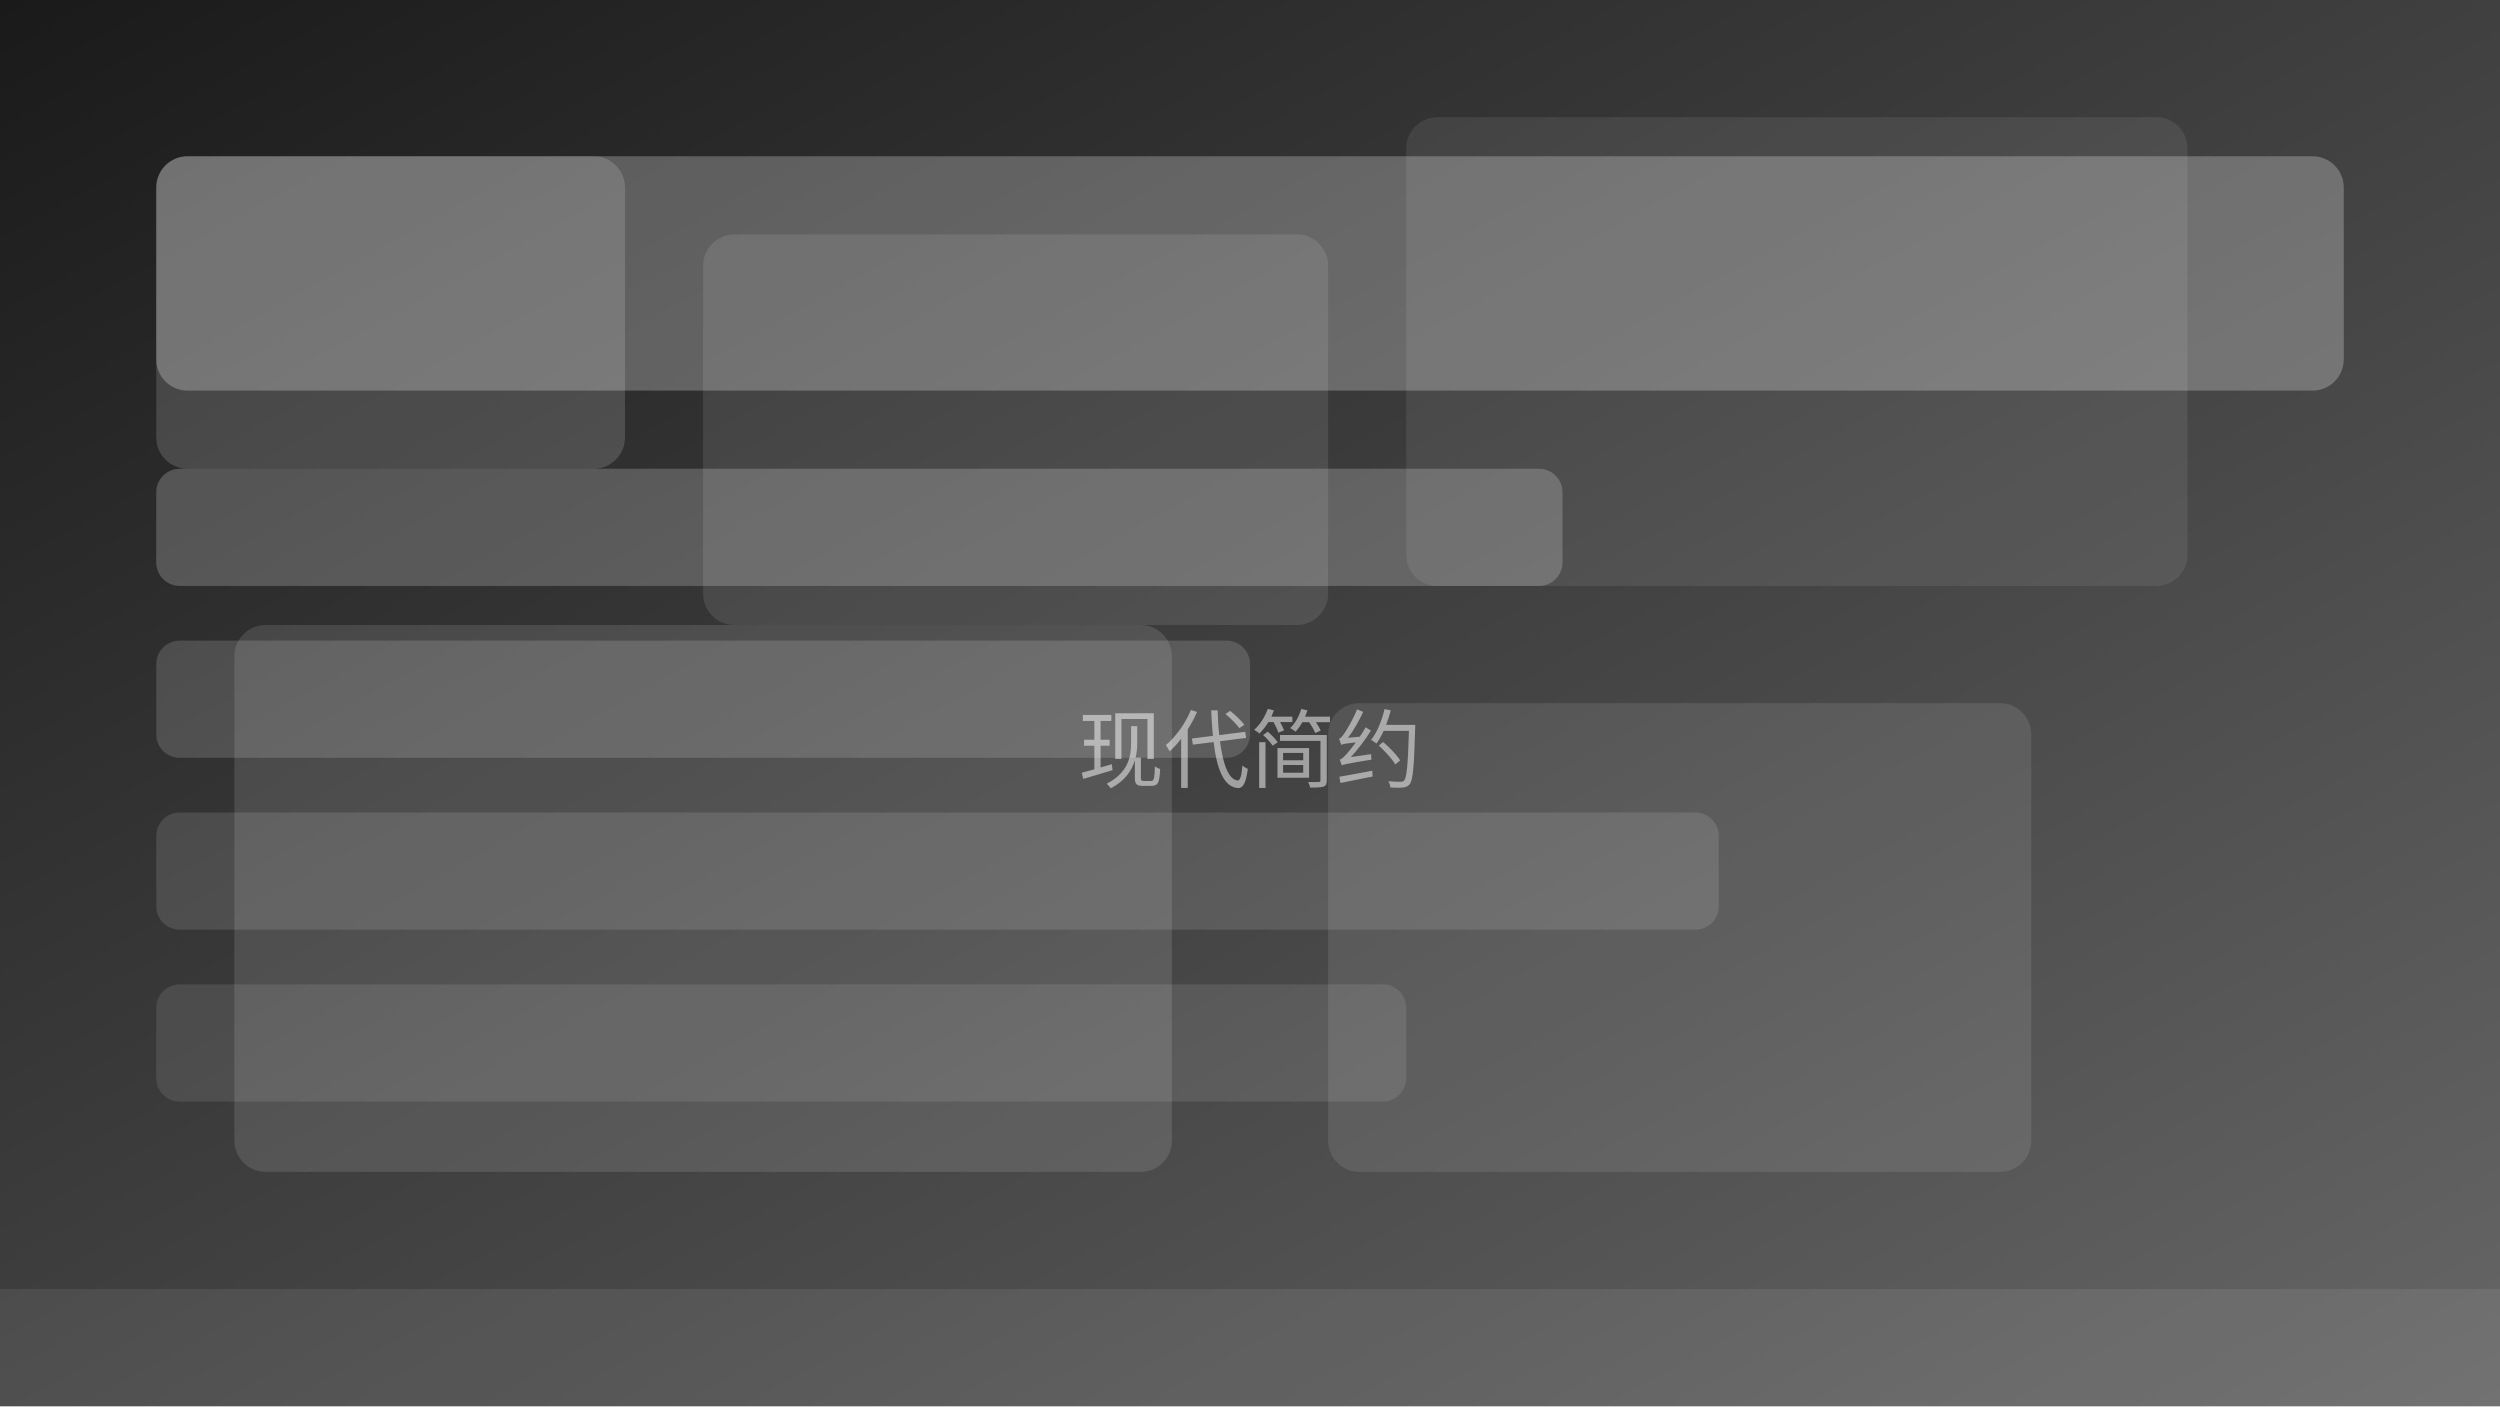
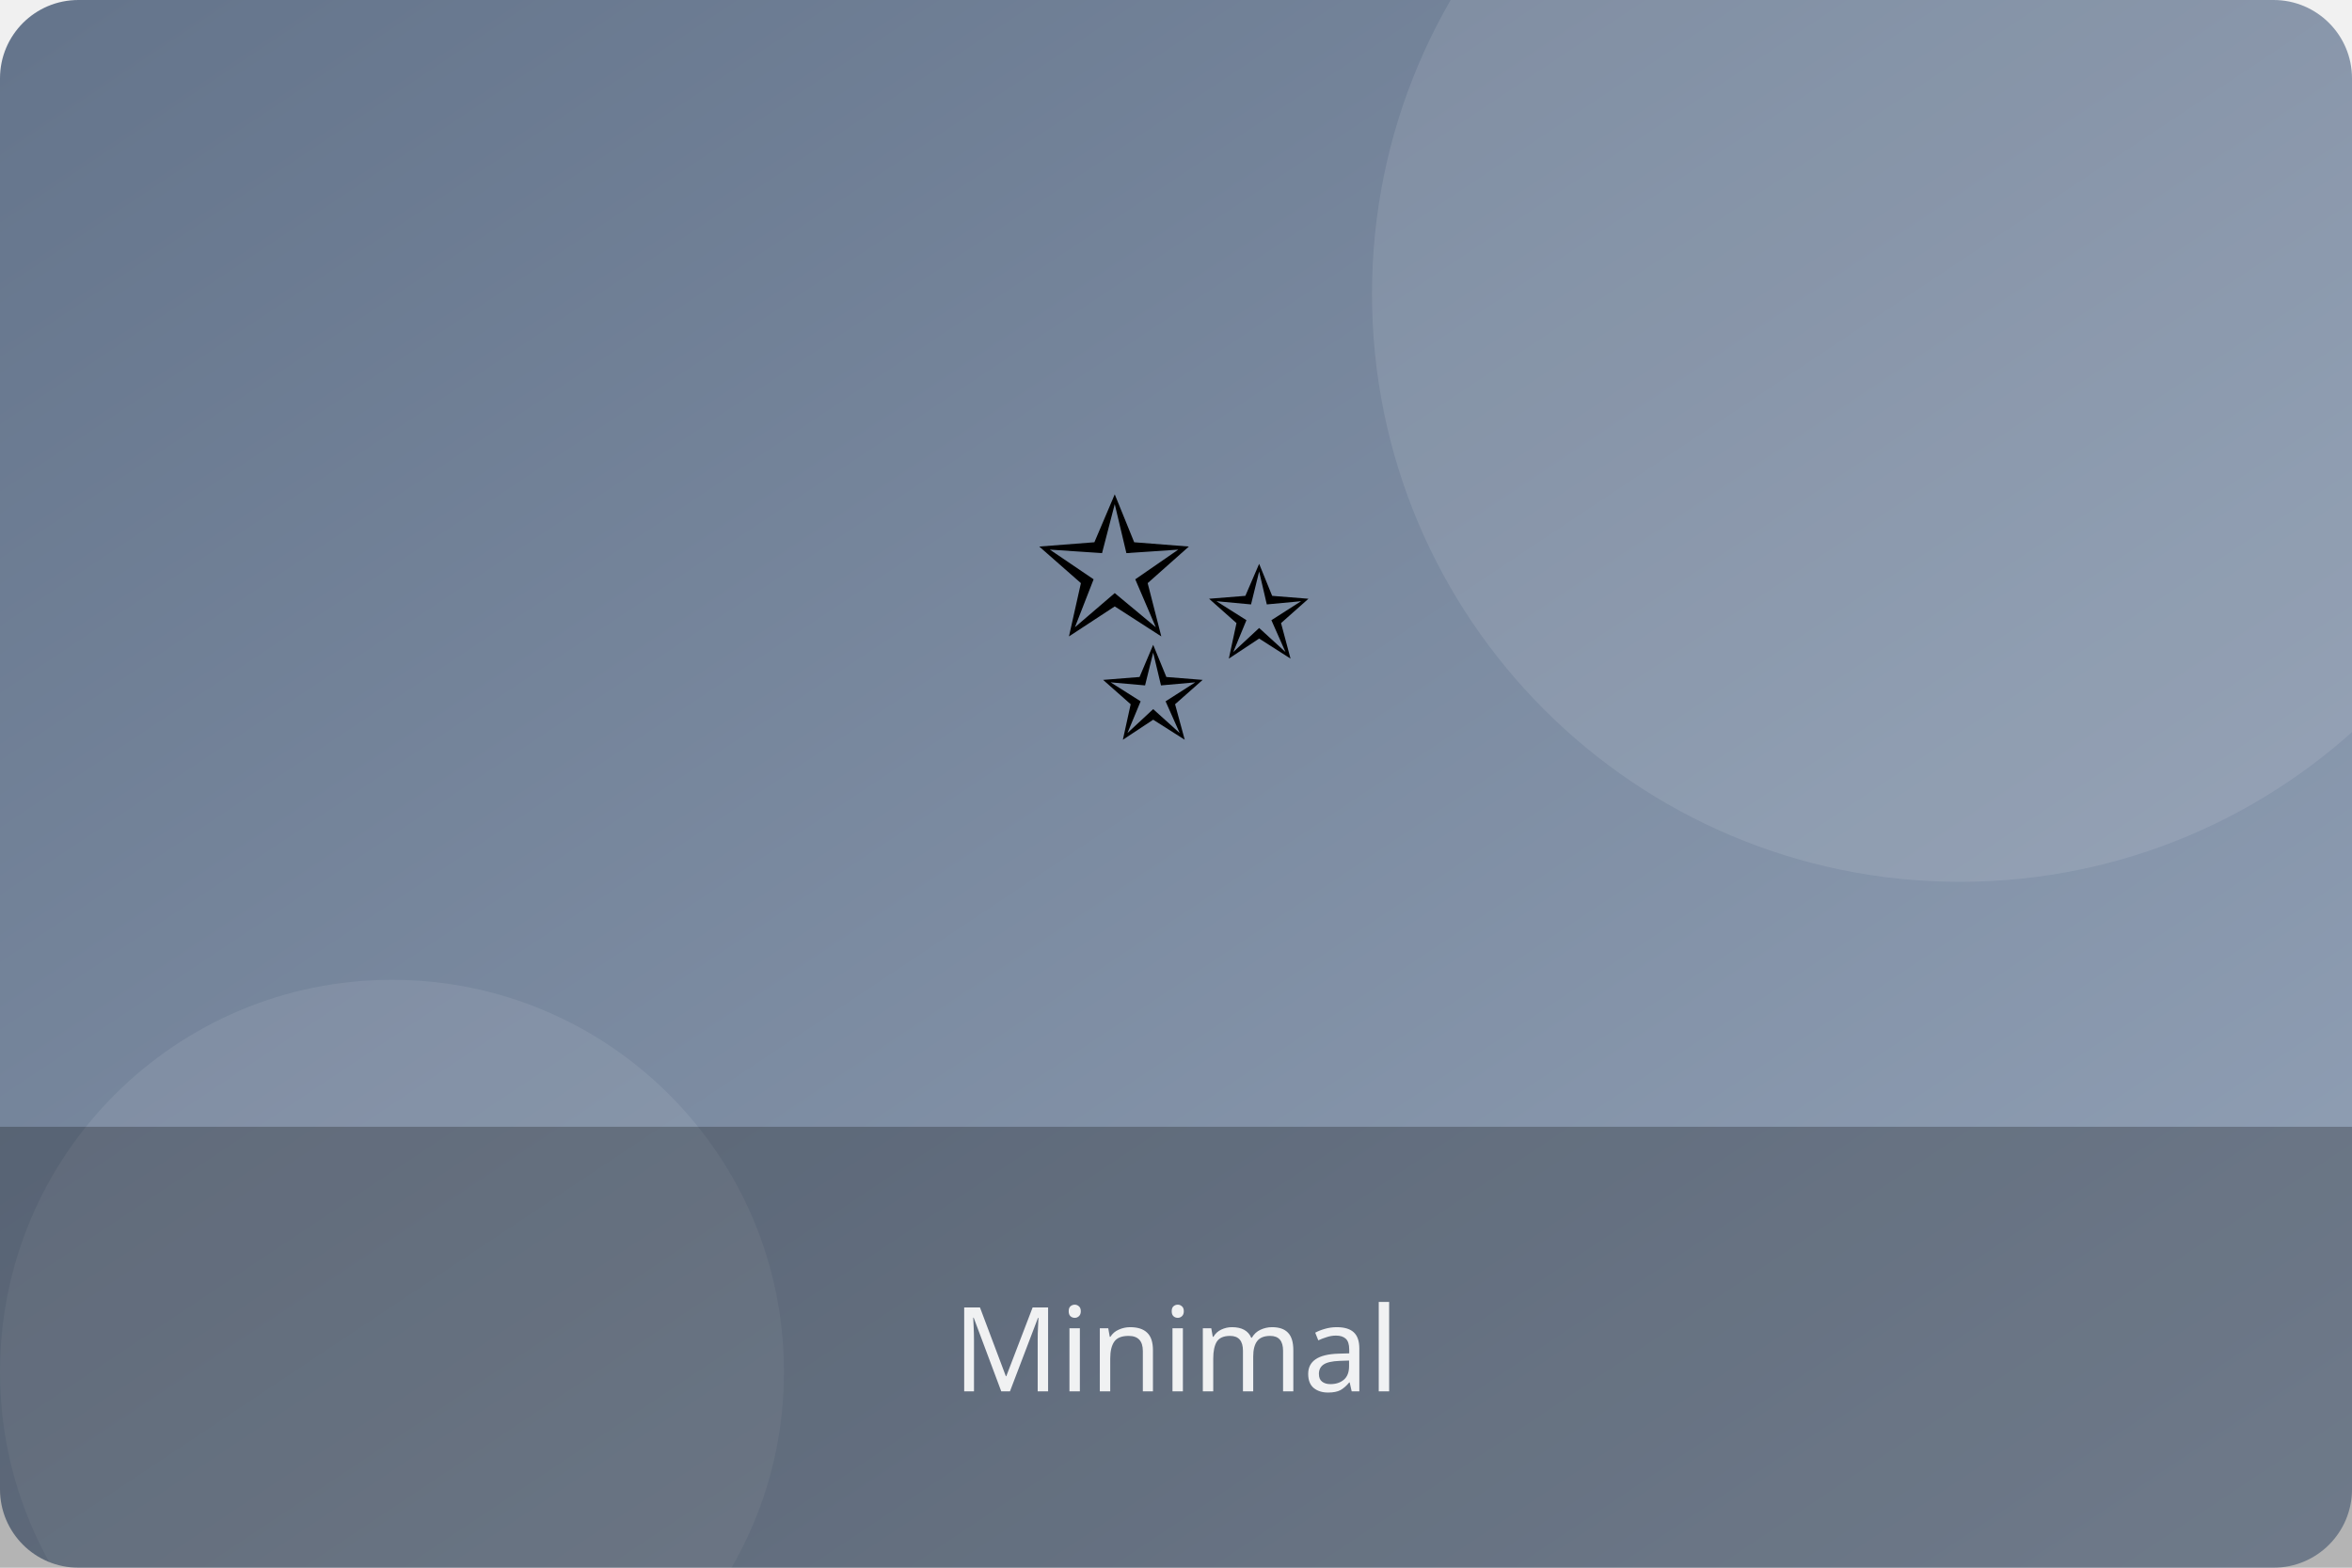
- <svg xmlns="http://www.w3.org/2000/svg" width="320" height="180" viewBox="0 0 320 180">
+ <svg xmlns="http://www.w3.org/2000/svg" width="240" height="160" viewBox="0 0 240 160">
  <defs>
-     <linearGradient id="g_modern" x1="0%" y1="0%" x2="100%" y2="100%">
-       <stop offset="0%" stop-color="#1A1A1A" />
-       <stop offset="100%" stop-color="#666666" />
+     <linearGradient id="bg" x1="0%" y1="0%" x2="100%" y2="100%">
+       <stop offset="0%" style="stop-color:#64748B" />
+       <stop offset="100%" style="stop-color:#94A3B8" />
    </linearGradient>
  </defs>
-   <rect width="320" height="180" fill="url(#g_modern)" />
-   <rect x="20" y="20" width="60" height="40" rx="4" fill="#FFFFFF" opacity="0.15" />
-   <rect x="90" y="30" width="80" height="50" rx="4" fill="#FFFFFF" opacity="0.1" />
-   <rect x="180" y="15" width="100" height="60" rx="4" fill="#FFFFFF" opacity="0.08" />
-   <rect x="30" y="80" width="120" height="70" rx="4" fill="#FFFFFF" opacity="0.12" />
-   <rect x="170" y="90" width="90" height="60" rx="4" fill="#FFFFFF" opacity="0.1" />
-   <rect x="20" y="20" width="280" height="30" rx="4" fill="#FFFFFF" opacity="0.25" />
-   <rect x="20" y="60" width="180" height="15" rx="3" fill="#FFFFFF" opacity="0.2" />
-   <rect x="20" y="82" width="140" height="15" rx="3" fill="#FFFFFF" opacity="0.15" />
-   <rect x="20" y="104" width="200" height="15" rx="3" fill="#FFFFFF" opacity="0.12" />
-   <rect x="20" y="126" width="160" height="15" rx="3" fill="#FFFFFF" opacity="0.1" />
-   <rect x="0" y="165" width="320" height="15" fill="#FFFFFF" opacity="0.08" />
-   <text x="160" y="100" text-anchor="middle" font-family="sans-serif" font-size="11" fill="#FFFFFF" opacity="0.5">现代简约</text>
+   <rect width="240" height="160" fill="url(#bg)" rx="8" />
+   <circle cx="200" cy="30" r="60" fill="rgba(255,255,255,0.1)" />
+   <circle cx="40" cy="140" r="40" fill="rgba(255,255,255,0.08)" />
+   <text x="120" y="75" text-anchor="middle" font-size="36">✨</text>
+   <rect x="0" y="115" width="240" height="45" fill="rgba(0,0,0,0.25)" />
+   <text x="120" y="142" text-anchor="middle" font-size="12" fill="white" font-family="sans-serif" opacity="0.9">Minimal</text>
</svg>
